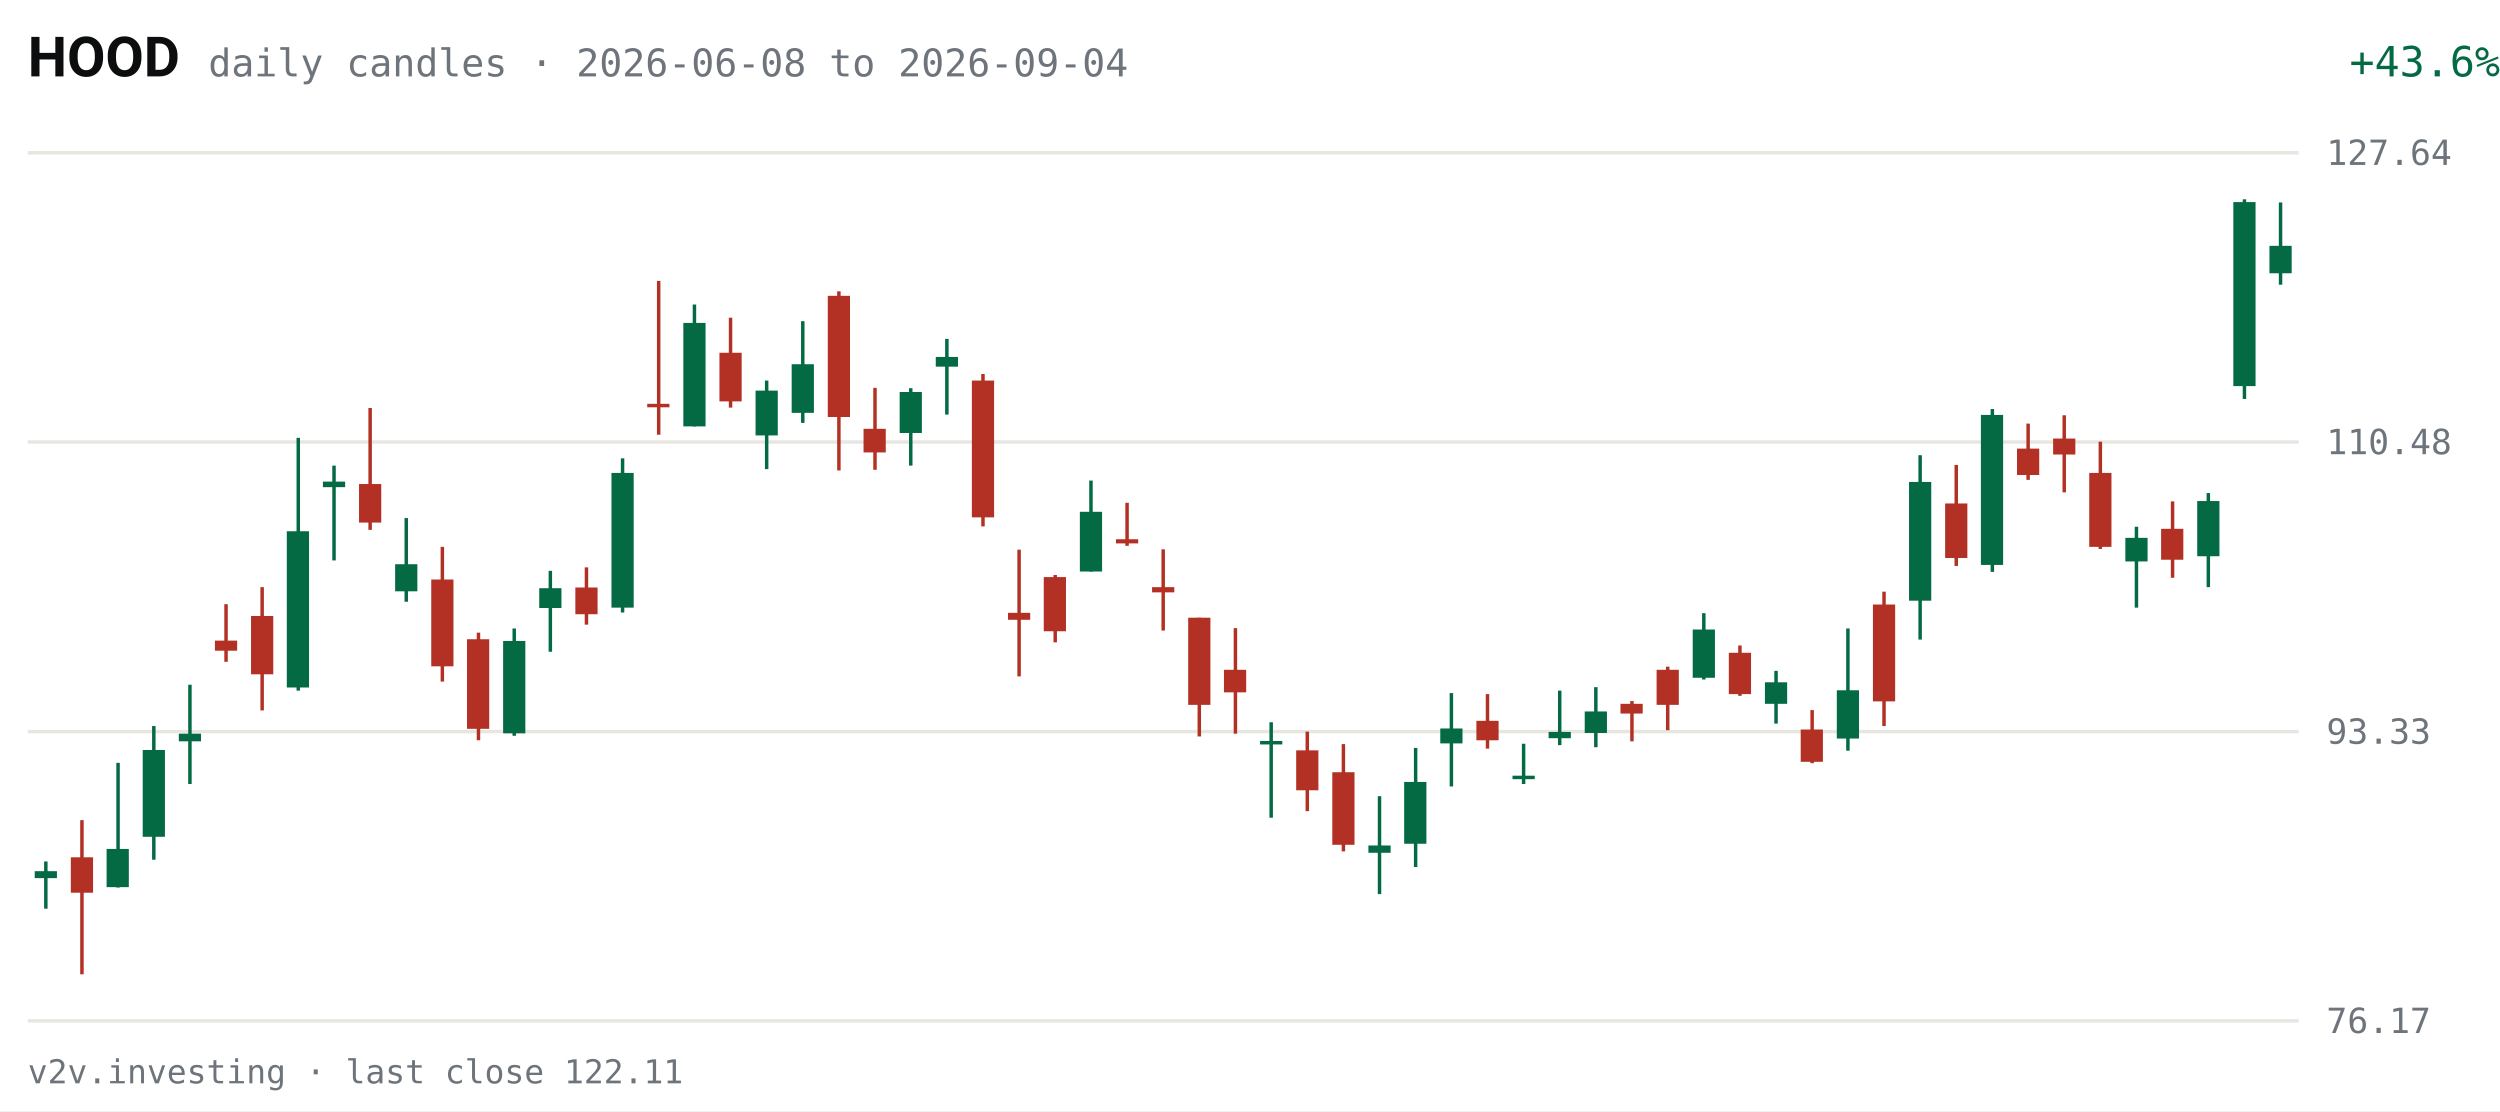
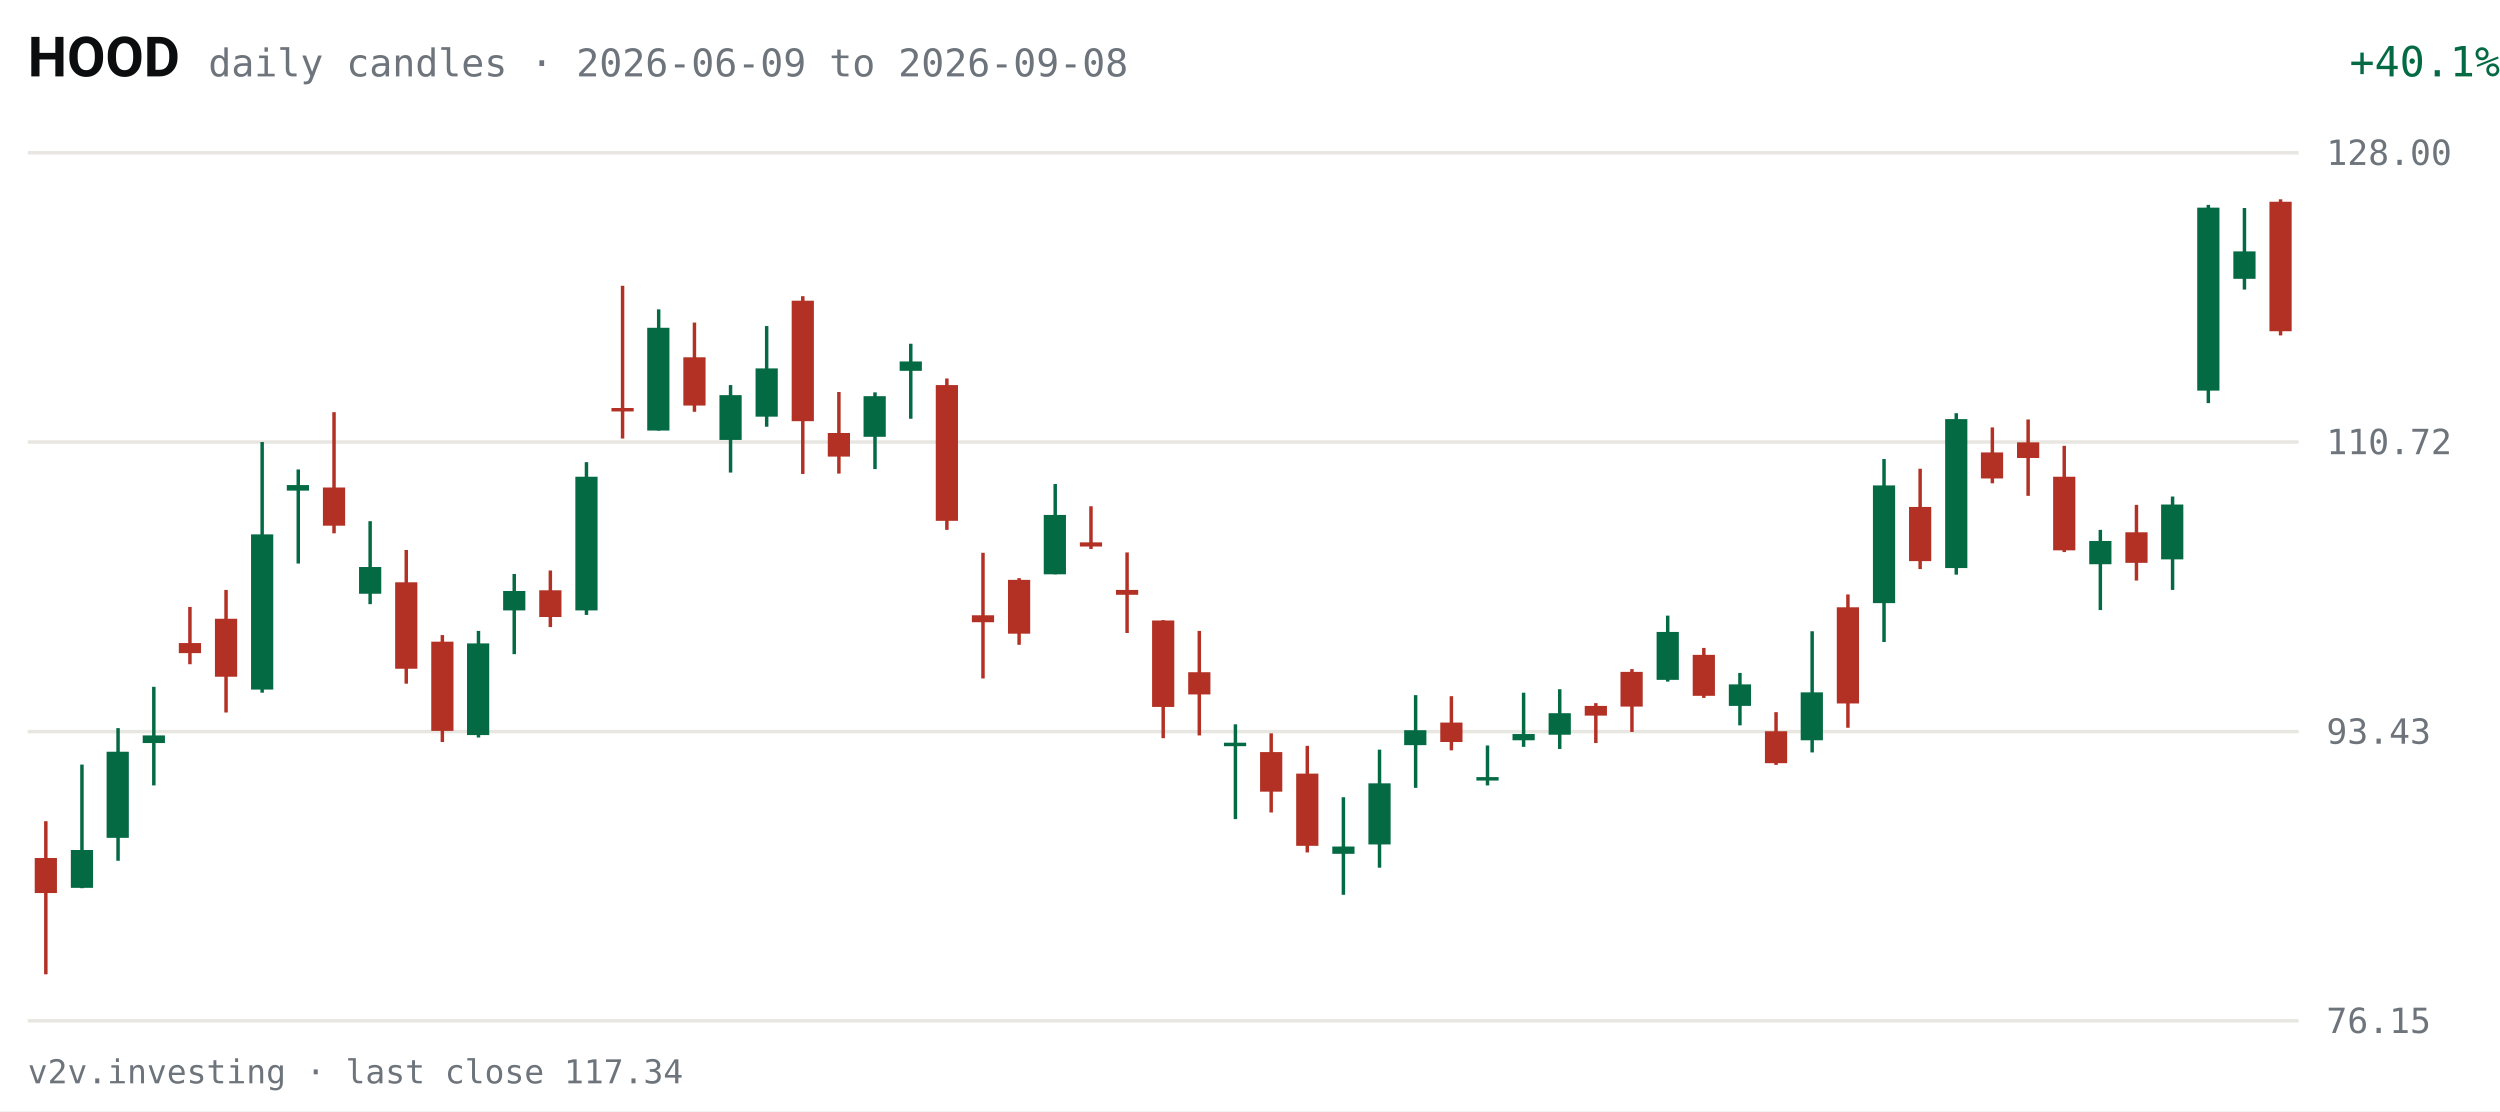
<svg xmlns="http://www.w3.org/2000/svg" viewBox="0 0 720 320" width="720" height="320" role="img" aria-label="HOOD daily candles, last 63 sessions">
  <rect width="720" height="320" fill="#FFFFFF" />
  <text x="8" y="22" fill="#0C0D0E" font-size="16" font-weight="600" font-family="system-ui,-apple-system,Segoe UI,Roboto,sans-serif">HOOD</text>
-   <text x="60" y="22" fill="#6E747B" font-size="11" font-family="ui-monospace,SFMono-Regular,Menlo,Consolas,monospace">daily candles · 2026-06-08 to 2026-09-04</text>
-   <text x="670" y="22" fill="#046A44" font-size="12" text-anchor="end" font-family="ui-monospace,SFMono-Regular,Menlo,Consolas,monospace" transform="translate(50,0)">+43.6%</text>
+   <text x="60" y="22" fill="#6E747B" font-size="11" font-family="ui-monospace,SFMono-Regular,Menlo,Consolas,monospace">daily candles · 2026-06-09 to 2026-09-08</text>
+   <text x="670" y="22" fill="#046A44" font-size="12" text-anchor="end" font-family="ui-monospace,SFMono-Regular,Menlo,Consolas,monospace" transform="translate(50,0)">+40.1%</text>
  <g font-family="ui-monospace,SFMono-Regular,Menlo,Consolas,monospace">
    <line x1="8" y1="294.0" x2="662" y2="294.0" stroke="#E7E6E1" stroke-width="1" />
-     <text x="670" y="297.5" fill="#6E747B" font-size="10">76.17</text>
+     <text x="670" y="297.5" fill="#6E747B" font-size="10">76.15</text>
    <line x1="8" y1="210.7" x2="662" y2="210.7" stroke="#E7E6E1" stroke-width="1" />
-     <text x="670" y="214.2" fill="#6E747B" font-size="10">93.33</text>
+     <text x="670" y="214.2" fill="#6E747B" font-size="10">93.43</text>
    <line x1="8" y1="127.3" x2="662" y2="127.3" stroke="#E7E6E1" stroke-width="1" />
-     <text x="670" y="130.8" fill="#6E747B" font-size="10">110.48</text>
+     <text x="670" y="130.8" fill="#6E747B" font-size="10">110.72</text>
    <line x1="8" y1="44.0" x2="662" y2="44.0" stroke="#E7E6E1" stroke-width="1" />
-     <text x="670" y="47.5" fill="#6E747B" font-size="10">127.64</text>
-     <line x1="13.2" y1="248.1" x2="13.2" y2="261.7" stroke="#046A44" stroke-width="1" />
-     <rect x="10.0" y="250.9" width="6.4" height="2.0" fill="#046A44" />
-     <line x1="23.6" y1="236.2" x2="23.6" y2="280.6" stroke="#B33124" stroke-width="1" />
-     <rect x="20.4" y="246.9" width="6.4" height="10.2" fill="#B33124" />
-     <line x1="34.0" y1="219.7" x2="34.0" y2="255.6" stroke="#046A44" stroke-width="1" />
-     <rect x="30.7" y="244.5" width="6.4" height="11.0" fill="#046A44" />
-     <line x1="44.3" y1="209.1" x2="44.3" y2="247.6" stroke="#046A44" stroke-width="1" />
-     <rect x="41.1" y="216.0" width="6.4" height="25.0" fill="#046A44" />
-     <line x1="54.7" y1="197.2" x2="54.7" y2="225.8" stroke="#046A44" stroke-width="1" />
-     <rect x="51.5" y="211.3" width="6.4" height="2.2" fill="#046A44" />
-     <line x1="65.1" y1="174.0" x2="65.1" y2="190.6" stroke="#B33124" stroke-width="1" />
-     <rect x="61.9" y="184.5" width="6.4" height="2.9" fill="#B33124" />
-     <line x1="75.5" y1="169.1" x2="75.5" y2="204.6" stroke="#B33124" stroke-width="1" />
-     <rect x="72.3" y="177.4" width="6.4" height="16.8" fill="#B33124" />
-     <line x1="85.9" y1="126.1" x2="85.9" y2="198.9" stroke="#046A44" stroke-width="1" />
-     <rect x="82.6" y="153.0" width="6.4" height="45.0" fill="#046A44" />
-     <line x1="96.2" y1="134.1" x2="96.2" y2="161.4" stroke="#046A44" stroke-width="1" />
-     <rect x="93.0" y="138.7" width="6.4" height="1.6" fill="#046A44" />
-     <line x1="106.6" y1="117.5" x2="106.6" y2="152.6" stroke="#B33124" stroke-width="1" />
-     <rect x="103.4" y="139.4" width="6.4" height="11.1" fill="#B33124" />
-     <line x1="117.0" y1="149.2" x2="117.0" y2="173.3" stroke="#046A44" stroke-width="1" />
-     <rect x="113.8" y="162.5" width="6.4" height="7.8" fill="#046A44" />
-     <line x1="127.4" y1="157.5" x2="127.4" y2="196.3" stroke="#B33124" stroke-width="1" />
-     <rect x="124.2" y="166.9" width="6.4" height="25.0" fill="#B33124" />
-     <line x1="137.8" y1="182.2" x2="137.8" y2="213.2" stroke="#B33124" stroke-width="1" />
-     <rect x="134.5" y="184.1" width="6.4" height="25.8" fill="#B33124" />
-     <line x1="148.1" y1="181.0" x2="148.1" y2="211.9" stroke="#046A44" stroke-width="1" />
-     <rect x="144.9" y="184.6" width="6.4" height="26.6" fill="#046A44" />
-     <line x1="158.5" y1="164.4" x2="158.5" y2="187.7" stroke="#046A44" stroke-width="1" />
-     <rect x="155.3" y="169.4" width="6.4" height="5.7" fill="#046A44" />
-     <line x1="168.9" y1="163.4" x2="168.9" y2="179.9" stroke="#B33124" stroke-width="1" />
-     <rect x="165.7" y="169.2" width="6.4" height="7.7" fill="#B33124" />
-     <line x1="179.3" y1="132.0" x2="179.3" y2="176.4" stroke="#046A44" stroke-width="1" />
-     <rect x="176.1" y="136.2" width="6.4" height="38.8" fill="#046A44" />
-     <line x1="189.7" y1="80.9" x2="189.7" y2="125.2" stroke="#B33124" stroke-width="1" />
-     <rect x="186.4" y="116.3" width="6.4" height="1.0" fill="#B33124" />
-     <line x1="200.0" y1="87.7" x2="200.0" y2="122.8" stroke="#046A44" stroke-width="1" />
-     <rect x="196.8" y="93.0" width="6.4" height="29.8" fill="#046A44" />
-     <line x1="210.4" y1="91.5" x2="210.4" y2="117.4" stroke="#B33124" stroke-width="1" />
-     <rect x="207.2" y="101.6" width="6.4" height="14.0" fill="#B33124" />
-     <line x1="220.8" y1="109.6" x2="220.8" y2="135.1" stroke="#046A44" stroke-width="1" />
-     <rect x="217.6" y="112.5" width="6.4" height="12.9" fill="#046A44" />
-     <line x1="231.2" y1="92.5" x2="231.2" y2="121.8" stroke="#046A44" stroke-width="1" />
-     <rect x="228.0" y="104.9" width="6.4" height="14.0" fill="#046A44" />
-     <line x1="241.6" y1="83.9" x2="241.6" y2="135.5" stroke="#B33124" stroke-width="1" />
-     <rect x="238.4" y="85.2" width="6.4" height="34.9" fill="#B33124" />
-     <line x1="252.0" y1="111.7" x2="252.0" y2="135.3" stroke="#B33124" stroke-width="1" />
-     <rect x="248.7" y="123.5" width="6.4" height="6.8" fill="#B33124" />
-     <line x1="262.3" y1="111.8" x2="262.3" y2="134.1" stroke="#046A44" stroke-width="1" />
-     <rect x="259.1" y="112.9" width="6.4" height="11.8" fill="#046A44" />
-     <line x1="272.7" y1="97.6" x2="272.7" y2="119.4" stroke="#046A44" stroke-width="1" />
-     <rect x="269.5" y="102.8" width="6.4" height="2.8" fill="#046A44" />
-     <line x1="283.1" y1="107.7" x2="283.1" y2="151.6" stroke="#B33124" stroke-width="1" />
-     <rect x="279.9" y="109.6" width="6.4" height="39.4" fill="#B33124" />
-     <line x1="293.5" y1="158.3" x2="293.5" y2="194.8" stroke="#B33124" stroke-width="1" />
-     <rect x="290.3" y="176.5" width="6.4" height="2.0" fill="#B33124" />
-     <line x1="303.9" y1="165.6" x2="303.9" y2="185.0" stroke="#B33124" stroke-width="1" />
-     <rect x="300.6" y="166.2" width="6.4" height="15.6" fill="#B33124" />
-     <line x1="314.2" y1="138.4" x2="314.2" y2="164.6" stroke="#046A44" stroke-width="1" />
-     <rect x="311.0" y="147.4" width="6.4" height="17.2" fill="#046A44" />
-     <line x1="324.6" y1="144.8" x2="324.6" y2="157.2" stroke="#B33124" stroke-width="1" />
-     <rect x="321.4" y="155.3" width="6.4" height="1.2" fill="#B33124" />
-     <line x1="335.0" y1="158.2" x2="335.0" y2="181.6" stroke="#B33124" stroke-width="1" />
-     <rect x="331.8" y="169.1" width="6.4" height="1.5" fill="#B33124" />
-     <line x1="345.4" y1="177.9" x2="345.4" y2="212.1" stroke="#B33124" stroke-width="1" />
-     <rect x="342.2" y="177.9" width="6.4" height="25.1" fill="#B33124" />
-     <line x1="355.8" y1="180.9" x2="355.8" y2="211.3" stroke="#B33124" stroke-width="1" />
-     <rect x="352.5" y="192.9" width="6.4" height="6.5" fill="#B33124" />
-     <line x1="366.1" y1="208.0" x2="366.1" y2="235.5" stroke="#046A44" stroke-width="1" />
-     <rect x="362.9" y="213.4" width="6.4" height="1.0" fill="#046A44" />
-     <line x1="376.5" y1="210.7" x2="376.5" y2="233.6" stroke="#B33124" stroke-width="1" />
-     <rect x="373.3" y="216.1" width="6.4" height="11.5" fill="#B33124" />
-     <line x1="386.9" y1="214.3" x2="386.9" y2="245.2" stroke="#B33124" stroke-width="1" />
-     <rect x="383.7" y="222.4" width="6.4" height="20.9" fill="#B33124" />
-     <line x1="397.3" y1="229.3" x2="397.3" y2="257.5" stroke="#046A44" stroke-width="1" />
-     <rect x="394.1" y="243.5" width="6.4" height="2.1" fill="#046A44" />
-     <line x1="407.7" y1="215.4" x2="407.7" y2="249.7" stroke="#046A44" stroke-width="1" />
-     <rect x="404.4" y="225.2" width="6.4" height="17.8" fill="#046A44" />
-     <line x1="418.0" y1="199.6" x2="418.0" y2="226.5" stroke="#046A44" stroke-width="1" />
-     <rect x="414.8" y="209.8" width="6.4" height="4.3" fill="#046A44" />
-     <line x1="428.4" y1="199.9" x2="428.4" y2="215.6" stroke="#B33124" stroke-width="1" />
-     <rect x="425.2" y="207.6" width="6.4" height="5.6" fill="#B33124" />
-     <line x1="438.8" y1="214.2" x2="438.8" y2="225.8" stroke="#046A44" stroke-width="1" />
-     <rect x="435.6" y="223.4" width="6.4" height="1.0" fill="#046A44" />
-     <line x1="449.2" y1="198.9" x2="449.2" y2="214.6" stroke="#046A44" stroke-width="1" />
-     <rect x="446.0" y="210.8" width="6.4" height="1.8" fill="#046A44" />
-     <line x1="459.6" y1="197.9" x2="459.6" y2="215.2" stroke="#046A44" stroke-width="1" />
-     <rect x="456.4" y="204.9" width="6.4" height="6.2" fill="#046A44" />
-     <line x1="470.0" y1="201.9" x2="470.0" y2="213.5" stroke="#B33124" stroke-width="1" />
-     <rect x="466.7" y="202.7" width="6.4" height="2.8" fill="#B33124" />
-     <line x1="480.3" y1="192.0" x2="480.3" y2="210.3" stroke="#B33124" stroke-width="1" />
-     <rect x="477.1" y="192.9" width="6.4" height="10.1" fill="#B33124" />
-     <line x1="490.7" y1="176.6" x2="490.7" y2="195.7" stroke="#046A44" stroke-width="1" />
-     <rect x="487.5" y="181.3" width="6.4" height="13.9" fill="#046A44" />
-     <line x1="501.1" y1="185.9" x2="501.1" y2="200.4" stroke="#B33124" stroke-width="1" />
-     <rect x="497.9" y="188.0" width="6.4" height="11.9" fill="#B33124" />
-     <line x1="511.5" y1="193.2" x2="511.5" y2="208.4" stroke="#046A44" stroke-width="1" />
-     <rect x="508.3" y="196.5" width="6.4" height="6.2" fill="#046A44" />
-     <line x1="521.9" y1="204.5" x2="521.9" y2="219.8" stroke="#B33124" stroke-width="1" />
-     <rect x="518.6" y="210.1" width="6.4" height="9.3" fill="#B33124" />
-     <line x1="532.2" y1="181.0" x2="532.2" y2="216.2" stroke="#046A44" stroke-width="1" />
-     <rect x="529.0" y="198.8" width="6.4" height="13.9" fill="#046A44" />
-     <line x1="542.6" y1="170.4" x2="542.6" y2="209.1" stroke="#B33124" stroke-width="1" />
-     <rect x="539.4" y="174.1" width="6.4" height="27.9" fill="#B33124" />
-     <line x1="553.0" y1="131.1" x2="553.0" y2="184.2" stroke="#046A44" stroke-width="1" />
-     <rect x="549.8" y="138.8" width="6.4" height="34.2" fill="#046A44" />
-     <line x1="563.4" y1="133.9" x2="563.4" y2="163.0" stroke="#B33124" stroke-width="1" />
-     <rect x="560.2" y="145.0" width="6.4" height="15.7" fill="#B33124" />
-     <line x1="573.8" y1="117.8" x2="573.8" y2="164.7" stroke="#046A44" stroke-width="1" />
-     <rect x="570.5" y="119.5" width="6.4" height="43.2" fill="#046A44" />
-     <line x1="584.1" y1="122.0" x2="584.1" y2="138.2" stroke="#B33124" stroke-width="1" />
-     <rect x="580.9" y="129.2" width="6.4" height="7.6" fill="#B33124" />
-     <line x1="594.5" y1="119.6" x2="594.5" y2="141.8" stroke="#B33124" stroke-width="1" />
-     <rect x="591.3" y="126.3" width="6.4" height="4.6" fill="#B33124" />
-     <line x1="604.9" y1="127.2" x2="604.9" y2="158.1" stroke="#B33124" stroke-width="1" />
-     <rect x="601.7" y="136.2" width="6.4" height="21.3" fill="#B33124" />
-     <line x1="615.3" y1="151.7" x2="615.3" y2="175.0" stroke="#046A44" stroke-width="1" />
-     <rect x="612.1" y="154.9" width="6.4" height="6.8" fill="#046A44" />
-     <line x1="625.7" y1="144.4" x2="625.7" y2="166.4" stroke="#B33124" stroke-width="1" />
-     <rect x="622.4" y="152.3" width="6.4" height="8.9" fill="#B33124" />
-     <line x1="636.0" y1="142.0" x2="636.0" y2="169.1" stroke="#046A44" stroke-width="1" />
-     <rect x="632.8" y="144.3" width="6.4" height="15.9" fill="#046A44" />
-     <line x1="646.4" y1="57.4" x2="646.4" y2="114.9" stroke="#046A44" stroke-width="1" />
-     <rect x="643.2" y="58.2" width="6.4" height="53.0" fill="#046A44" />
-     <line x1="656.8" y1="58.3" x2="656.8" y2="82.0" stroke="#046A44" stroke-width="1" />
-     <rect x="653.6" y="70.8" width="6.4" height="7.9" fill="#046A44" />
+     <text x="670" y="47.5" fill="#6E747B" font-size="10">128.00</text>
+     <line x1="13.2" y1="236.5" x2="13.2" y2="280.6" stroke="#B33124" stroke-width="1" />
+     <rect x="10.0" y="247.1" width="6.4" height="10.1" fill="#B33124" />
+     <line x1="23.6" y1="220.2" x2="23.6" y2="255.8" stroke="#046A44" stroke-width="1" />
+     <rect x="20.4" y="244.8" width="6.4" height="10.9" fill="#046A44" />
+     <line x1="34.0" y1="209.7" x2="34.0" y2="247.9" stroke="#046A44" stroke-width="1" />
+     <rect x="30.7" y="216.5" width="6.4" height="24.8" fill="#046A44" />
+     <line x1="44.3" y1="197.8" x2="44.3" y2="226.2" stroke="#046A44" stroke-width="1" />
+     <rect x="41.1" y="211.8" width="6.4" height="2.2" fill="#046A44" />
+     <line x1="54.7" y1="174.8" x2="54.7" y2="191.3" stroke="#B33124" stroke-width="1" />
+     <rect x="51.5" y="185.2" width="6.4" height="2.9" fill="#B33124" />
+     <line x1="65.1" y1="169.9" x2="65.1" y2="205.2" stroke="#B33124" stroke-width="1" />
+     <rect x="61.9" y="178.2" width="6.4" height="16.7" fill="#B33124" />
+     <line x1="75.5" y1="127.3" x2="75.5" y2="199.5" stroke="#046A44" stroke-width="1" />
+     <rect x="72.3" y="153.9" width="6.4" height="44.7" fill="#046A44" />
+     <line x1="85.9" y1="135.2" x2="85.9" y2="162.3" stroke="#046A44" stroke-width="1" />
+     <rect x="82.6" y="139.7" width="6.4" height="1.6" fill="#046A44" />
+     <line x1="96.2" y1="118.7" x2="96.2" y2="153.6" stroke="#B33124" stroke-width="1" />
+     <rect x="93.0" y="140.4" width="6.4" height="11.0" fill="#B33124" />
+     <line x1="106.6" y1="150.1" x2="106.6" y2="174.0" stroke="#046A44" stroke-width="1" />
+     <rect x="103.4" y="163.3" width="6.4" height="7.7" fill="#046A44" />
+     <line x1="117.0" y1="158.4" x2="117.0" y2="196.9" stroke="#B33124" stroke-width="1" />
+     <rect x="113.8" y="167.7" width="6.4" height="24.9" fill="#B33124" />
+     <line x1="127.4" y1="182.9" x2="127.4" y2="213.7" stroke="#B33124" stroke-width="1" />
+     <rect x="124.2" y="184.8" width="6.4" height="25.7" fill="#B33124" />
+     <line x1="137.8" y1="181.7" x2="137.8" y2="212.4" stroke="#046A44" stroke-width="1" />
+     <rect x="134.5" y="185.3" width="6.4" height="26.4" fill="#046A44" />
+     <line x1="148.1" y1="165.3" x2="148.1" y2="188.4" stroke="#046A44" stroke-width="1" />
+     <rect x="144.9" y="170.2" width="6.4" height="5.6" fill="#046A44" />
+     <line x1="158.5" y1="164.3" x2="158.5" y2="180.6" stroke="#B33124" stroke-width="1" />
+     <rect x="155.3" y="170.0" width="6.4" height="7.7" fill="#B33124" />
+     <line x1="168.9" y1="133.1" x2="168.9" y2="177.1" stroke="#046A44" stroke-width="1" />
+     <rect x="165.7" y="137.3" width="6.4" height="38.5" fill="#046A44" />
+     <line x1="179.3" y1="82.3" x2="179.3" y2="126.3" stroke="#B33124" stroke-width="1" />
+     <rect x="176.1" y="117.5" width="6.4" height="1.0" fill="#B33124" />
+     <line x1="189.7" y1="89.1" x2="189.7" y2="124.0" stroke="#046A44" stroke-width="1" />
+     <rect x="186.4" y="94.4" width="6.4" height="29.6" fill="#046A44" />
+     <line x1="200.0" y1="92.9" x2="200.0" y2="118.6" stroke="#B33124" stroke-width="1" />
+     <rect x="196.8" y="102.9" width="6.4" height="13.9" fill="#B33124" />
+     <line x1="210.4" y1="110.9" x2="210.4" y2="136.1" stroke="#046A44" stroke-width="1" />
+     <rect x="207.2" y="113.8" width="6.4" height="12.9" fill="#046A44" />
+     <line x1="220.8" y1="93.9" x2="220.8" y2="122.9" stroke="#046A44" stroke-width="1" />
+     <rect x="217.6" y="106.1" width="6.4" height="13.9" fill="#046A44" />
+     <line x1="231.2" y1="85.3" x2="231.2" y2="136.5" stroke="#B33124" stroke-width="1" />
+     <rect x="228.0" y="86.6" width="6.4" height="34.7" fill="#B33124" />
+     <line x1="241.6" y1="112.9" x2="241.6" y2="136.4" stroke="#B33124" stroke-width="1" />
+     <rect x="238.4" y="124.7" width="6.4" height="6.8" fill="#B33124" />
+     <line x1="252.0" y1="113.0" x2="252.0" y2="135.1" stroke="#046A44" stroke-width="1" />
+     <rect x="248.7" y="114.1" width="6.4" height="11.7" fill="#046A44" />
+     <line x1="262.3" y1="99.0" x2="262.3" y2="120.6" stroke="#046A44" stroke-width="1" />
+     <rect x="259.1" y="104.1" width="6.4" height="2.7" fill="#046A44" />
+     <line x1="272.7" y1="109.0" x2="272.7" y2="152.6" stroke="#B33124" stroke-width="1" />
+     <rect x="269.5" y="110.9" width="6.4" height="39.1" fill="#B33124" />
+     <line x1="283.1" y1="159.2" x2="283.1" y2="195.4" stroke="#B33124" stroke-width="1" />
+     <rect x="279.9" y="177.2" width="6.4" height="2.0" fill="#B33124" />
+     <line x1="293.5" y1="166.5" x2="293.5" y2="185.7" stroke="#B33124" stroke-width="1" />
+     <rect x="290.3" y="167.0" width="6.4" height="15.5" fill="#B33124" />
+     <line x1="303.9" y1="139.4" x2="303.9" y2="165.4" stroke="#046A44" stroke-width="1" />
+     <rect x="300.6" y="148.3" width="6.4" height="17.1" fill="#046A44" />
+     <line x1="314.2" y1="145.8" x2="314.2" y2="158.1" stroke="#B33124" stroke-width="1" />
+     <rect x="311.0" y="156.2" width="6.4" height="1.2" fill="#B33124" />
+     <line x1="324.6" y1="159.1" x2="324.6" y2="182.3" stroke="#B33124" stroke-width="1" />
+     <rect x="321.4" y="169.9" width="6.4" height="1.4" fill="#B33124" />
+     <line x1="335.0" y1="178.6" x2="335.0" y2="212.6" stroke="#B33124" stroke-width="1" />
+     <rect x="331.8" y="178.7" width="6.4" height="24.9" fill="#B33124" />
+     <line x1="345.4" y1="181.7" x2="345.4" y2="211.8" stroke="#B33124" stroke-width="1" />
+     <rect x="342.2" y="193.6" width="6.4" height="6.4" fill="#B33124" />
+     <line x1="355.8" y1="208.6" x2="355.8" y2="235.9" stroke="#046A44" stroke-width="1" />
+     <rect x="352.5" y="213.9" width="6.4" height="1.0" fill="#046A44" />
+     <line x1="366.1" y1="211.2" x2="366.1" y2="234.0" stroke="#B33124" stroke-width="1" />
+     <rect x="362.9" y="216.6" width="6.4" height="11.4" fill="#B33124" />
+     <line x1="376.5" y1="214.8" x2="376.5" y2="245.5" stroke="#B33124" stroke-width="1" />
+     <rect x="373.3" y="222.8" width="6.4" height="20.8" fill="#B33124" />
+     <line x1="386.9" y1="229.6" x2="386.9" y2="257.7" stroke="#046A44" stroke-width="1" />
+     <rect x="383.7" y="243.8" width="6.4" height="2.1" fill="#046A44" />
+     <line x1="397.3" y1="215.9" x2="397.3" y2="249.9" stroke="#046A44" stroke-width="1" />
+     <rect x="394.1" y="225.6" width="6.4" height="17.6" fill="#046A44" />
+     <line x1="407.7" y1="200.2" x2="407.7" y2="226.9" stroke="#046A44" stroke-width="1" />
+     <rect x="404.4" y="210.3" width="6.4" height="4.3" fill="#046A44" />
+     <line x1="418.0" y1="200.5" x2="418.0" y2="216.1" stroke="#B33124" stroke-width="1" />
+     <rect x="414.8" y="208.1" width="6.4" height="5.6" fill="#B33124" />
+     <line x1="428.4" y1="214.7" x2="428.4" y2="226.2" stroke="#046A44" stroke-width="1" />
+     <rect x="425.2" y="223.8" width="6.4" height="1.0" fill="#046A44" />
+     <line x1="438.8" y1="199.5" x2="438.8" y2="215.1" stroke="#046A44" stroke-width="1" />
+     <rect x="435.6" y="211.4" width="6.4" height="1.8" fill="#046A44" />
+     <line x1="449.2" y1="198.5" x2="449.2" y2="215.7" stroke="#046A44" stroke-width="1" />
+     <rect x="446.0" y="205.4" width="6.4" height="6.2" fill="#046A44" />
+     <line x1="459.6" y1="202.5" x2="459.6" y2="214.0" stroke="#B33124" stroke-width="1" />
+     <rect x="456.4" y="203.3" width="6.4" height="2.8" fill="#B33124" />
+     <line x1="470.0" y1="192.7" x2="470.0" y2="210.8" stroke="#B33124" stroke-width="1" />
+     <rect x="466.7" y="193.5" width="6.4" height="10.0" fill="#B33124" />
+     <line x1="480.3" y1="177.3" x2="480.3" y2="196.3" stroke="#046A44" stroke-width="1" />
+     <rect x="477.1" y="182.0" width="6.4" height="13.8" fill="#046A44" />
+     <line x1="490.7" y1="186.6" x2="490.7" y2="201.0" stroke="#B33124" stroke-width="1" />
+     <rect x="487.5" y="188.6" width="6.4" height="11.8" fill="#B33124" />
+     <line x1="501.1" y1="193.8" x2="501.1" y2="208.9" stroke="#046A44" stroke-width="1" />
+     <rect x="497.9" y="197.1" width="6.4" height="6.2" fill="#046A44" />
+     <line x1="511.5" y1="205.1" x2="511.5" y2="220.3" stroke="#B33124" stroke-width="1" />
+     <rect x="508.3" y="210.6" width="6.4" height="9.2" fill="#B33124" />
+     <line x1="521.9" y1="181.8" x2="521.9" y2="216.7" stroke="#046A44" stroke-width="1" />
+     <rect x="518.6" y="199.4" width="6.4" height="13.8" fill="#046A44" />
+     <line x1="532.2" y1="171.2" x2="532.2" y2="209.6" stroke="#B33124" stroke-width="1" />
+     <rect x="529.0" y="174.9" width="6.4" height="27.7" fill="#B33124" />
+     <line x1="542.6" y1="132.2" x2="542.6" y2="184.9" stroke="#046A44" stroke-width="1" />
+     <rect x="539.4" y="139.8" width="6.4" height="33.9" fill="#046A44" />
+     <line x1="553.0" y1="135.0" x2="553.0" y2="163.9" stroke="#B33124" stroke-width="1" />
+     <rect x="549.8" y="146.0" width="6.4" height="15.6" fill="#B33124" />
+     <line x1="563.4" y1="119.0" x2="563.4" y2="165.5" stroke="#046A44" stroke-width="1" />
+     <rect x="560.2" y="120.7" width="6.4" height="42.9" fill="#046A44" />
+     <line x1="573.8" y1="123.1" x2="573.8" y2="139.2" stroke="#B33124" stroke-width="1" />
+     <rect x="570.5" y="130.3" width="6.4" height="7.5" fill="#B33124" />
+     <line x1="584.1" y1="120.8" x2="584.1" y2="142.8" stroke="#B33124" stroke-width="1" />
+     <rect x="580.9" y="127.4" width="6.4" height="4.5" fill="#B33124" />
+     <line x1="594.5" y1="128.4" x2="594.5" y2="159.0" stroke="#B33124" stroke-width="1" />
+     <rect x="591.3" y="137.3" width="6.4" height="21.2" fill="#B33124" />
+     <line x1="604.9" y1="152.6" x2="604.9" y2="175.7" stroke="#046A44" stroke-width="1" />
+     <rect x="601.7" y="155.8" width="6.4" height="6.7" fill="#046A44" />
+     <line x1="615.3" y1="145.4" x2="615.3" y2="167.2" stroke="#B33124" stroke-width="1" />
+     <rect x="612.1" y="153.3" width="6.4" height="8.8" fill="#B33124" />
+     <line x1="625.7" y1="143.0" x2="625.7" y2="169.9" stroke="#046A44" stroke-width="1" />
+     <rect x="622.4" y="145.3" width="6.4" height="15.8" fill="#046A44" />
+     <line x1="636.0" y1="59.0" x2="636.0" y2="116.1" stroke="#046A44" stroke-width="1" />
+     <rect x="632.8" y="59.8" width="6.4" height="52.7" fill="#046A44" />
+     <line x1="646.4" y1="59.9" x2="646.4" y2="83.4" stroke="#046A44" stroke-width="1" />
+     <rect x="643.2" y="72.4" width="6.4" height="7.9" fill="#046A44" />
+     <line x1="656.8" y1="57.4" x2="656.8" y2="96.6" stroke="#B33124" stroke-width="1" />
+     <rect x="653.6" y="58.1" width="6.4" height="37.3" fill="#B33124" />
  </g>
-   <text x="8" y="312" fill="#6E747B" font-size="9.5" font-family="ui-monospace,SFMono-Regular,Menlo,Consolas,monospace">v2v.investing · last close 122.11</text>
+   <text x="8" y="312" fill="#6E747B" font-size="9.5" font-family="ui-monospace,SFMono-Regular,Menlo,Consolas,monospace">v2v.investing · last close 117.34</text>
</svg>
